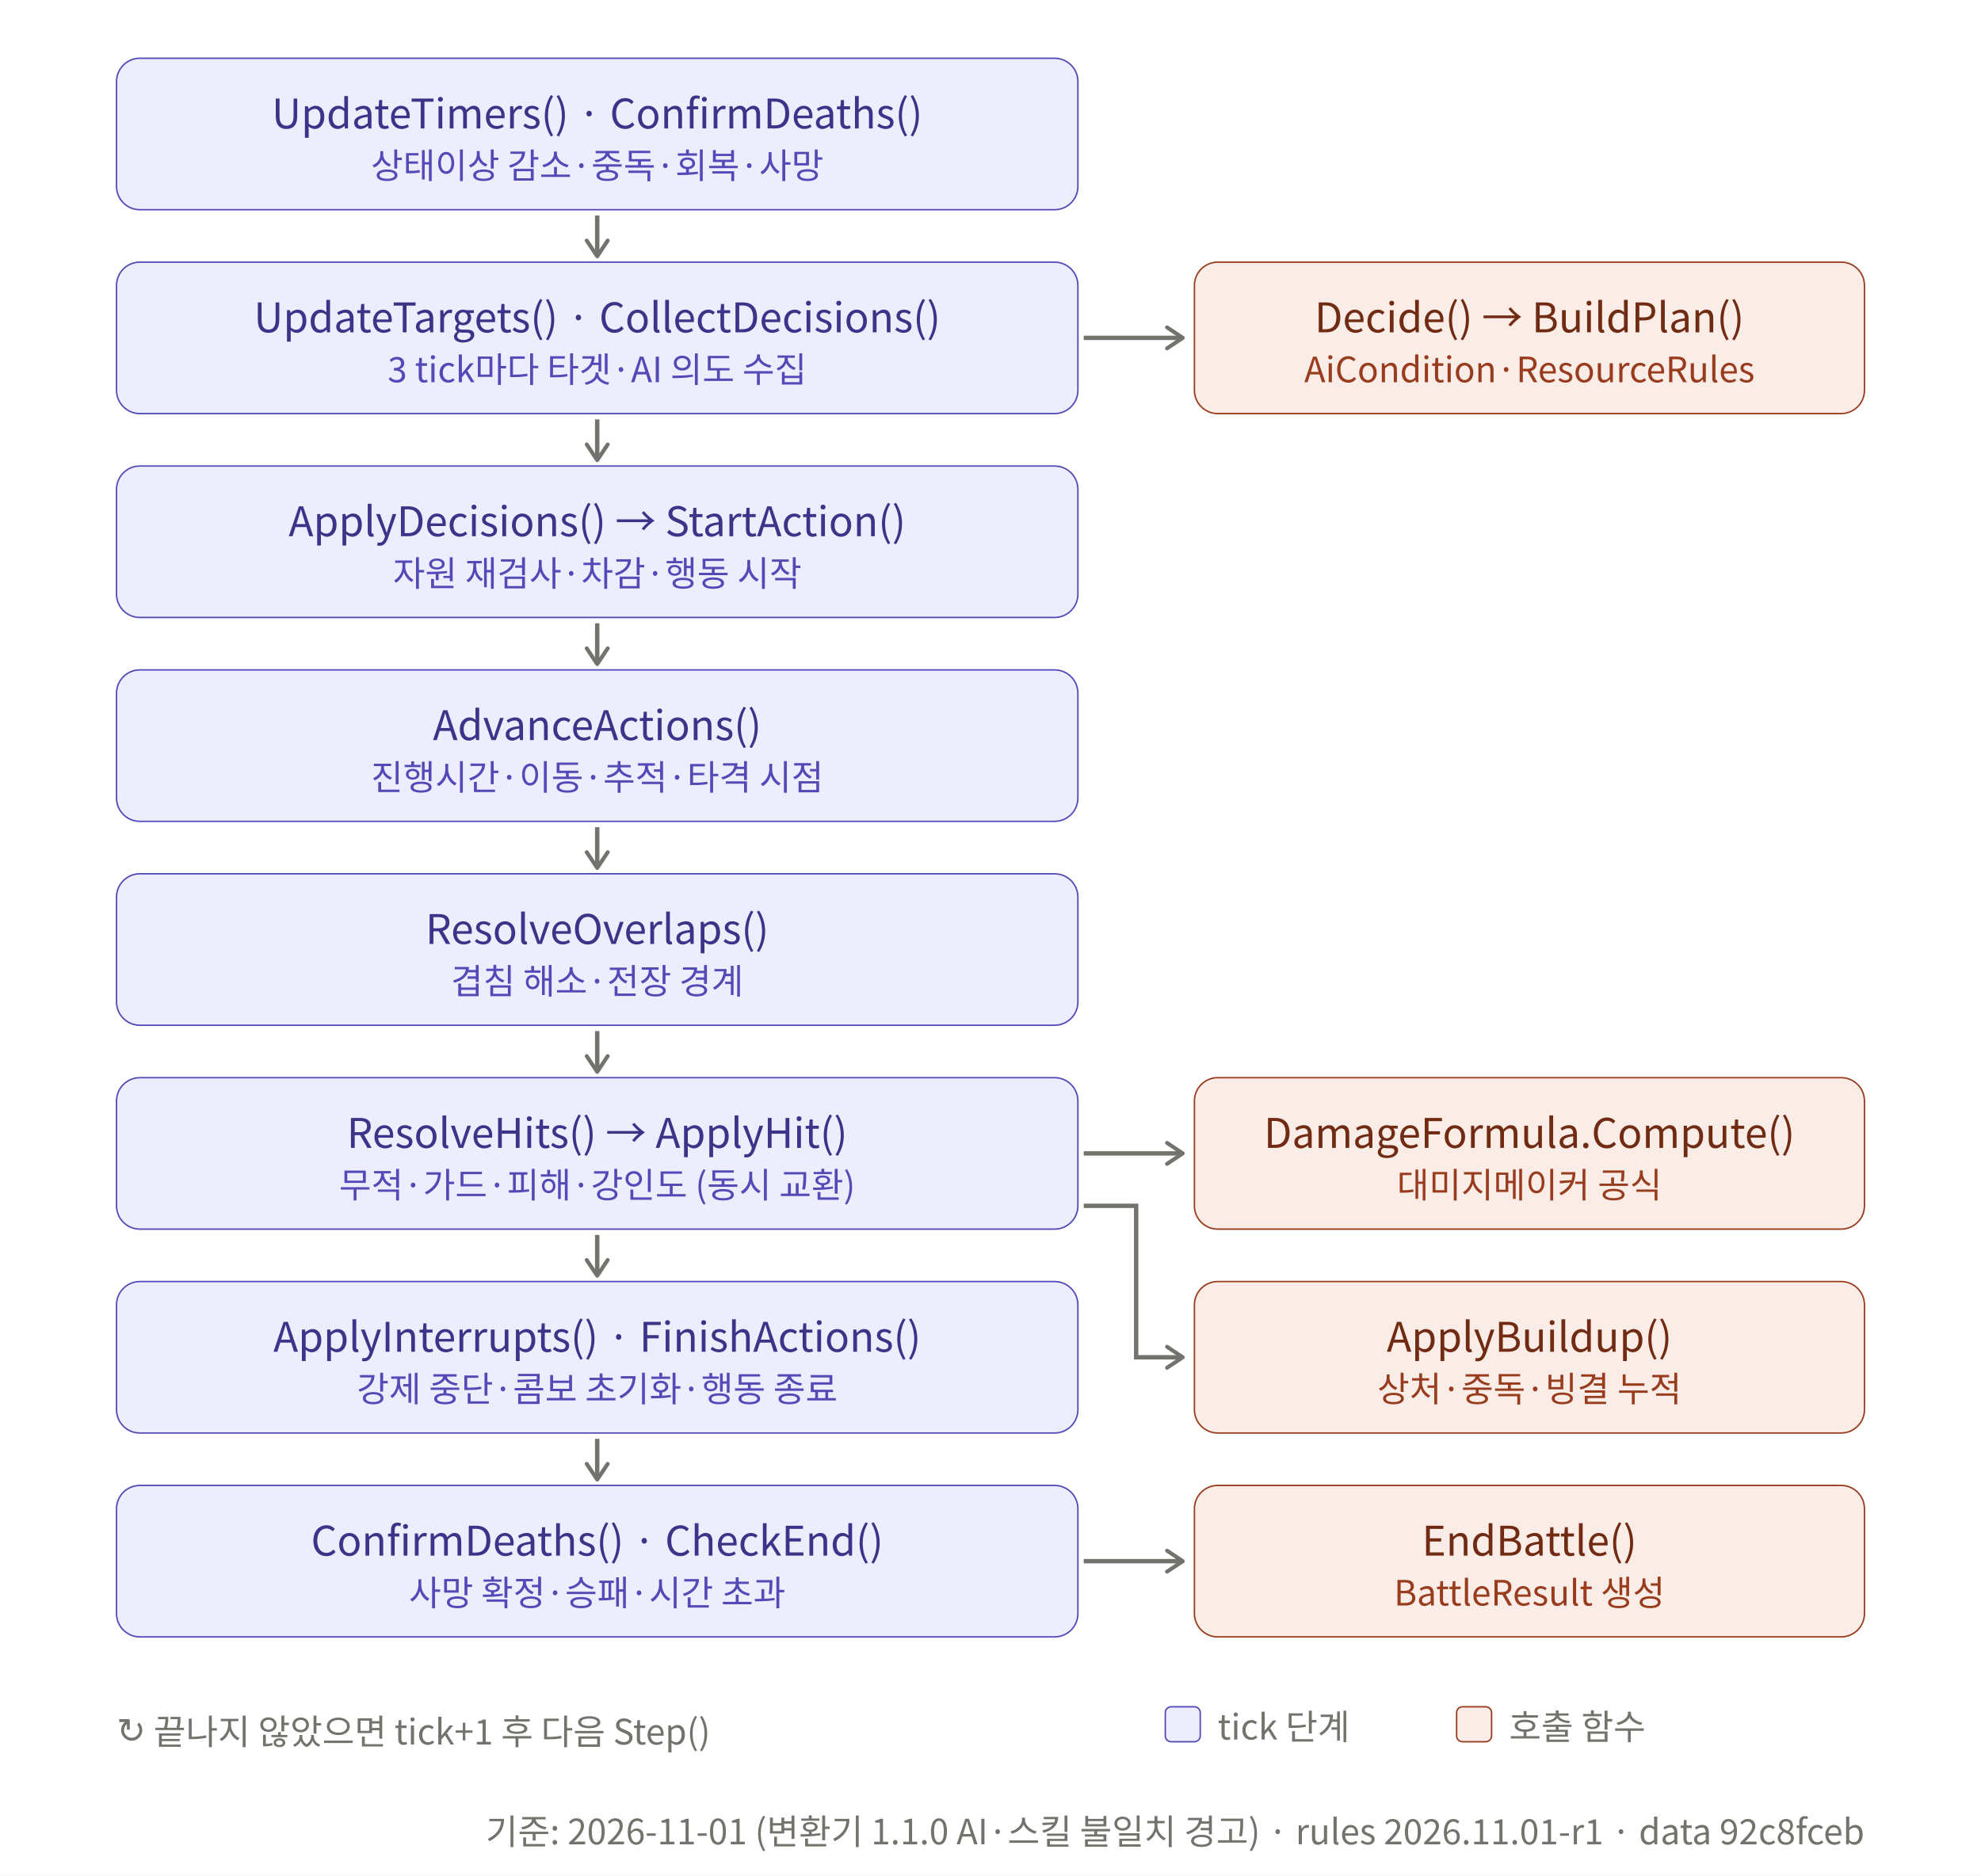
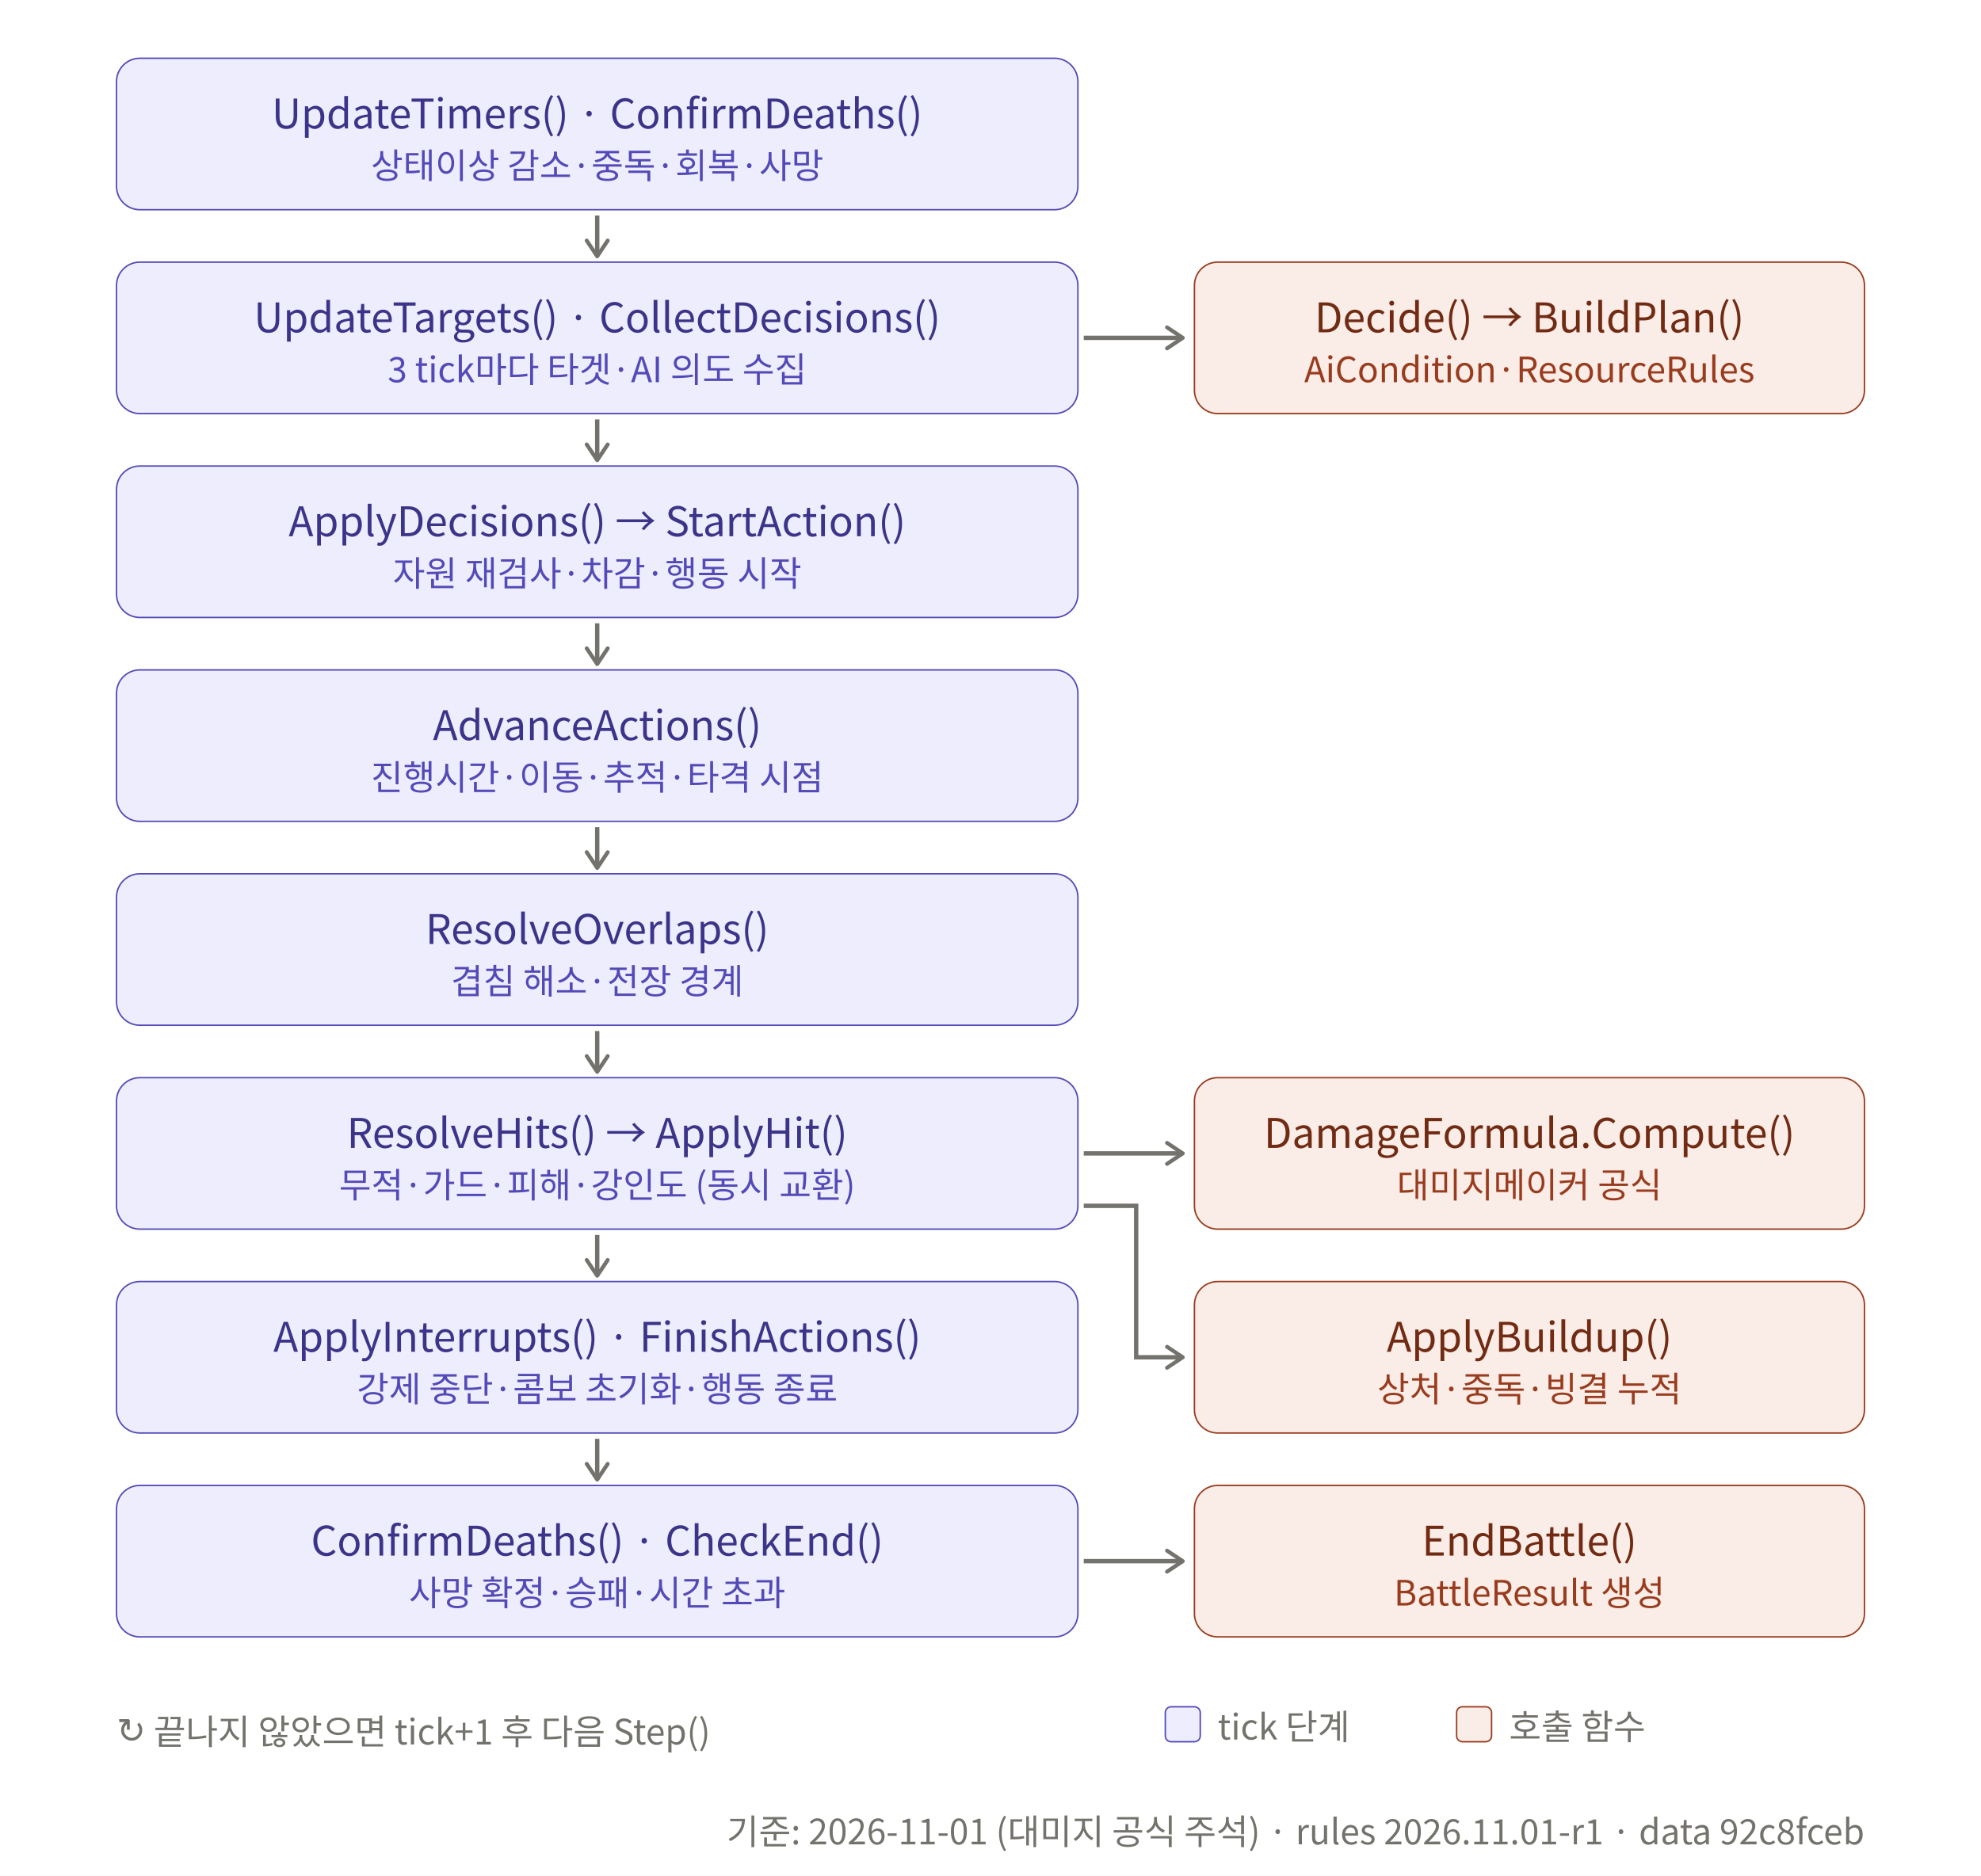
<svg xmlns="http://www.w3.org/2000/svg" width="680" height="644" viewBox="0 0 680 644" role="img">
  <defs>
    <style>
text{font-family:"Malgun Gothic","Apple SD Gothic Neo","Noto Sans CJK KR",sans-serif}
.t{font-size:14px;fill:#3d3d3a}.ts{font-size:12px;fill:#73726c}.th{font-size:14px;font-weight:500;fill:#3d3d3a}
.box{fill:#F8F7F3;stroke:#B4B2A9}.arr{stroke:#73726c;stroke-width:1.5;fill:none}
.c-purple&gt;rect,rect.c-purple{fill:#EEEDFE;stroke:#534AB7}.c-purple&gt;.th{fill:#3C3489}.c-purple&gt;.ts{fill:#534AB7}
.c-teal&gt;rect,rect.c-teal{fill:#E1F5EE;stroke:#0F6E56}.c-teal&gt;.th{fill:#085041}.c-teal&gt;.ts{fill:#0F6E56}
.c-coral&gt;rect,rect.c-coral{fill:#FAECE7;stroke:#993C1D}.c-coral&gt;.th{fill:#712B13}.c-coral&gt;.ts{fill:#993C1D}
</style>
    <marker id="arrow" viewBox="0 0 10 10" refX="8" refY="5" markerWidth="6" markerHeight="6" orient="auto-start-reverse">
      <path d="M2 1L8 5L2 9" fill="none" stroke="context-stroke" stroke-width="1.5" stroke-linecap="round" stroke-linejoin="round" />
    </marker>
  </defs>
  <rect width="680" height="644" fill="#ffffff" />
  <g class="node c-purple">
    <rect x="40" y="20" width="330" height="52" rx="8" stroke-width="0.5" />
    <text class="th" x="205" y="38" text-anchor="middle" dominant-baseline="central">UpdateTimers() · ConfirmDeaths()</text>
    <text class="ts" x="205" y="56" text-anchor="middle" dominant-baseline="central">상태이상 감소·중독·회복·사망</text>
  </g>
  <line x1="205" y1="74" x2="205" y2="88" class="arr" marker-end="url(#arrow)" />
  <g class="node c-purple">
    <rect x="40" y="90" width="330" height="52" rx="8" stroke-width="0.5" />
    <text class="th" x="205" y="108" text-anchor="middle" dominant-baseline="central">UpdateTargets() · CollectDecisions()</text>
    <text class="ts" x="205" y="126" text-anchor="middle" dominant-baseline="central">3 tick마다 타겟·AI 의도 수집</text>
  </g>
  <line x1="372" y1="116" x2="406" y2="116" class="arr" marker-end="url(#arrow)" />
  <g class="node c-coral">
    <rect x="410" y="90" width="230" height="52" rx="8" stroke-width="0.5" />
    <text class="th" x="525" y="108" text-anchor="middle" dominant-baseline="central">Decide() → BuildPlan()</text>
    <text class="ts" x="525" y="126" text-anchor="middle" dominant-baseline="central">AiCondition·ResourceRules</text>
  </g>
  <line x1="205" y1="144" x2="205" y2="158" class="arr" marker-end="url(#arrow)" />
  <g class="node c-purple">
    <rect x="40" y="160" width="330" height="52" rx="8" stroke-width="0.5" />
    <text class="th" x="205" y="178" text-anchor="middle" dominant-baseline="central">ApplyDecisions() → StartAction()</text>
    <text class="ts" x="205" y="196" text-anchor="middle" dominant-baseline="central">자원 재검사·차감·행동 시작</text>
  </g>
  <line x1="205" y1="214" x2="205" y2="228" class="arr" marker-end="url(#arrow)" />
  <g class="node c-purple">
    <rect x="40" y="230" width="330" height="52" rx="8" stroke-width="0.5" />
    <text class="th" x="205" y="248" text-anchor="middle" dominant-baseline="central">AdvanceActions()</text>
    <text class="ts" x="205" y="266" text-anchor="middle" dominant-baseline="central">진행시간·이동·추적·타격 시점</text>
  </g>
  <line x1="205" y1="284" x2="205" y2="298" class="arr" marker-end="url(#arrow)" />
  <g class="node c-purple">
    <rect x="40" y="300" width="330" height="52" rx="8" stroke-width="0.5" />
    <text class="th" x="205" y="318" text-anchor="middle" dominant-baseline="central">ResolveOverlaps()</text>
    <text class="ts" x="205" y="336" text-anchor="middle" dominant-baseline="central">겹침 해소·전장 경계</text>
  </g>
  <line x1="205" y1="354" x2="205" y2="368" class="arr" marker-end="url(#arrow)" />
  <g class="node c-purple">
    <rect x="40" y="370" width="330" height="52" rx="8" stroke-width="0.5" />
    <text class="th" x="205" y="388" text-anchor="middle" dominant-baseline="central">ResolveHits() → ApplyHit()</text>
    <text class="ts" x="205" y="406" text-anchor="middle" dominant-baseline="central">무적·가드·피해·강인도 (동시 교환)</text>
  </g>
  <line x1="372" y1="396" x2="406" y2="396" class="arr" marker-end="url(#arrow)" />
  <g class="node c-coral">
    <rect x="410" y="370" width="230" height="52" rx="8" stroke-width="0.5" />
    <text class="th" x="525" y="388" text-anchor="middle" dominant-baseline="central">DamageFormula.Compute()</text>
    <text class="ts" x="525" y="406" text-anchor="middle" dominant-baseline="central">대미지메이커 공식</text>
  </g>
  <path d="M372 414 L390 414 L390 466 L406 466" fill="none" class="arr" marker-end="url(#arrow)" />
  <line x1="205" y1="424" x2="205" y2="438" class="arr" marker-end="url(#arrow)" />
  <g class="node c-purple">
    <rect x="40" y="440" width="330" height="52" rx="8" stroke-width="0.5" />
    <text class="th" x="205" y="458" text-anchor="middle" dominant-baseline="central">ApplyInterrupts() · FinishActions()</text>
    <text class="ts" x="205" y="476" text-anchor="middle" dominant-baseline="central">강제 중단·콤보 초기화·행동 종료</text>
  </g>
  <g class="node c-coral">
    <rect x="410" y="440" width="230" height="52" rx="8" stroke-width="0.5" />
    <text class="th" x="525" y="458" text-anchor="middle" dominant-baseline="central">ApplyBuildup()</text>
    <text class="ts" x="525" y="476" text-anchor="middle" dominant-baseline="central">상처·중독·빙결 누적</text>
  </g>
  <line x1="205" y1="494" x2="205" y2="508" class="arr" marker-end="url(#arrow)" />
  <g class="node c-purple">
    <rect x="40" y="510" width="330" height="52" rx="8" stroke-width="0.5" />
    <text class="th" x="205" y="528" text-anchor="middle" dominant-baseline="central">ConfirmDeaths() · CheckEnd()</text>
    <text class="ts" x="205" y="546" text-anchor="middle" dominant-baseline="central">사망 확정·승패·시간 초과</text>
  </g>
  <line x1="372" y1="536" x2="406" y2="536" class="arr" marker-end="url(#arrow)" />
  <g class="node c-coral">
    <rect x="410" y="510" width="230" height="52" rx="8" stroke-width="0.5" />
    <text class="th" x="525" y="528" text-anchor="middle" dominant-baseline="central">EndBattle()</text>
    <text class="ts" x="525" y="546" text-anchor="middle" dominant-baseline="central">BattleResult 생성</text>
  </g>
  <text class="ts" x="40" y="592" dominant-baseline="central">↻ 끝나지 않았으면 tick+1 후 다음 Step()</text>
  <rect class="c-purple" x="400" y="586" width="12" height="12" rx="2" stroke-width="0.5" />
  <text class="ts" x="418" y="592" dominant-baseline="central">tick 단계</text>
  <rect class="c-coral" x="500" y="586" width="12" height="12" rx="2" stroke-width="0.5" />
  <text class="ts" x="518" y="592" dominant-baseline="central">호출 함수</text>
-   <text class="ts" x="640" y="628" text-anchor="end" dominant-baseline="central">기준: 2026-11-01 (변환기 1.1.0 AI·스킬 불일치 경고) · rules 2026.11.01-r1 · data 92c8fceb</text>
+   <text class="ts" x="640" y="628" text-anchor="end" dominant-baseline="central">기준: 2026-11-01 (대미지 공식 주석) · rules 2026.11.01-r1 · data 92c8fceb</text>
</svg>
